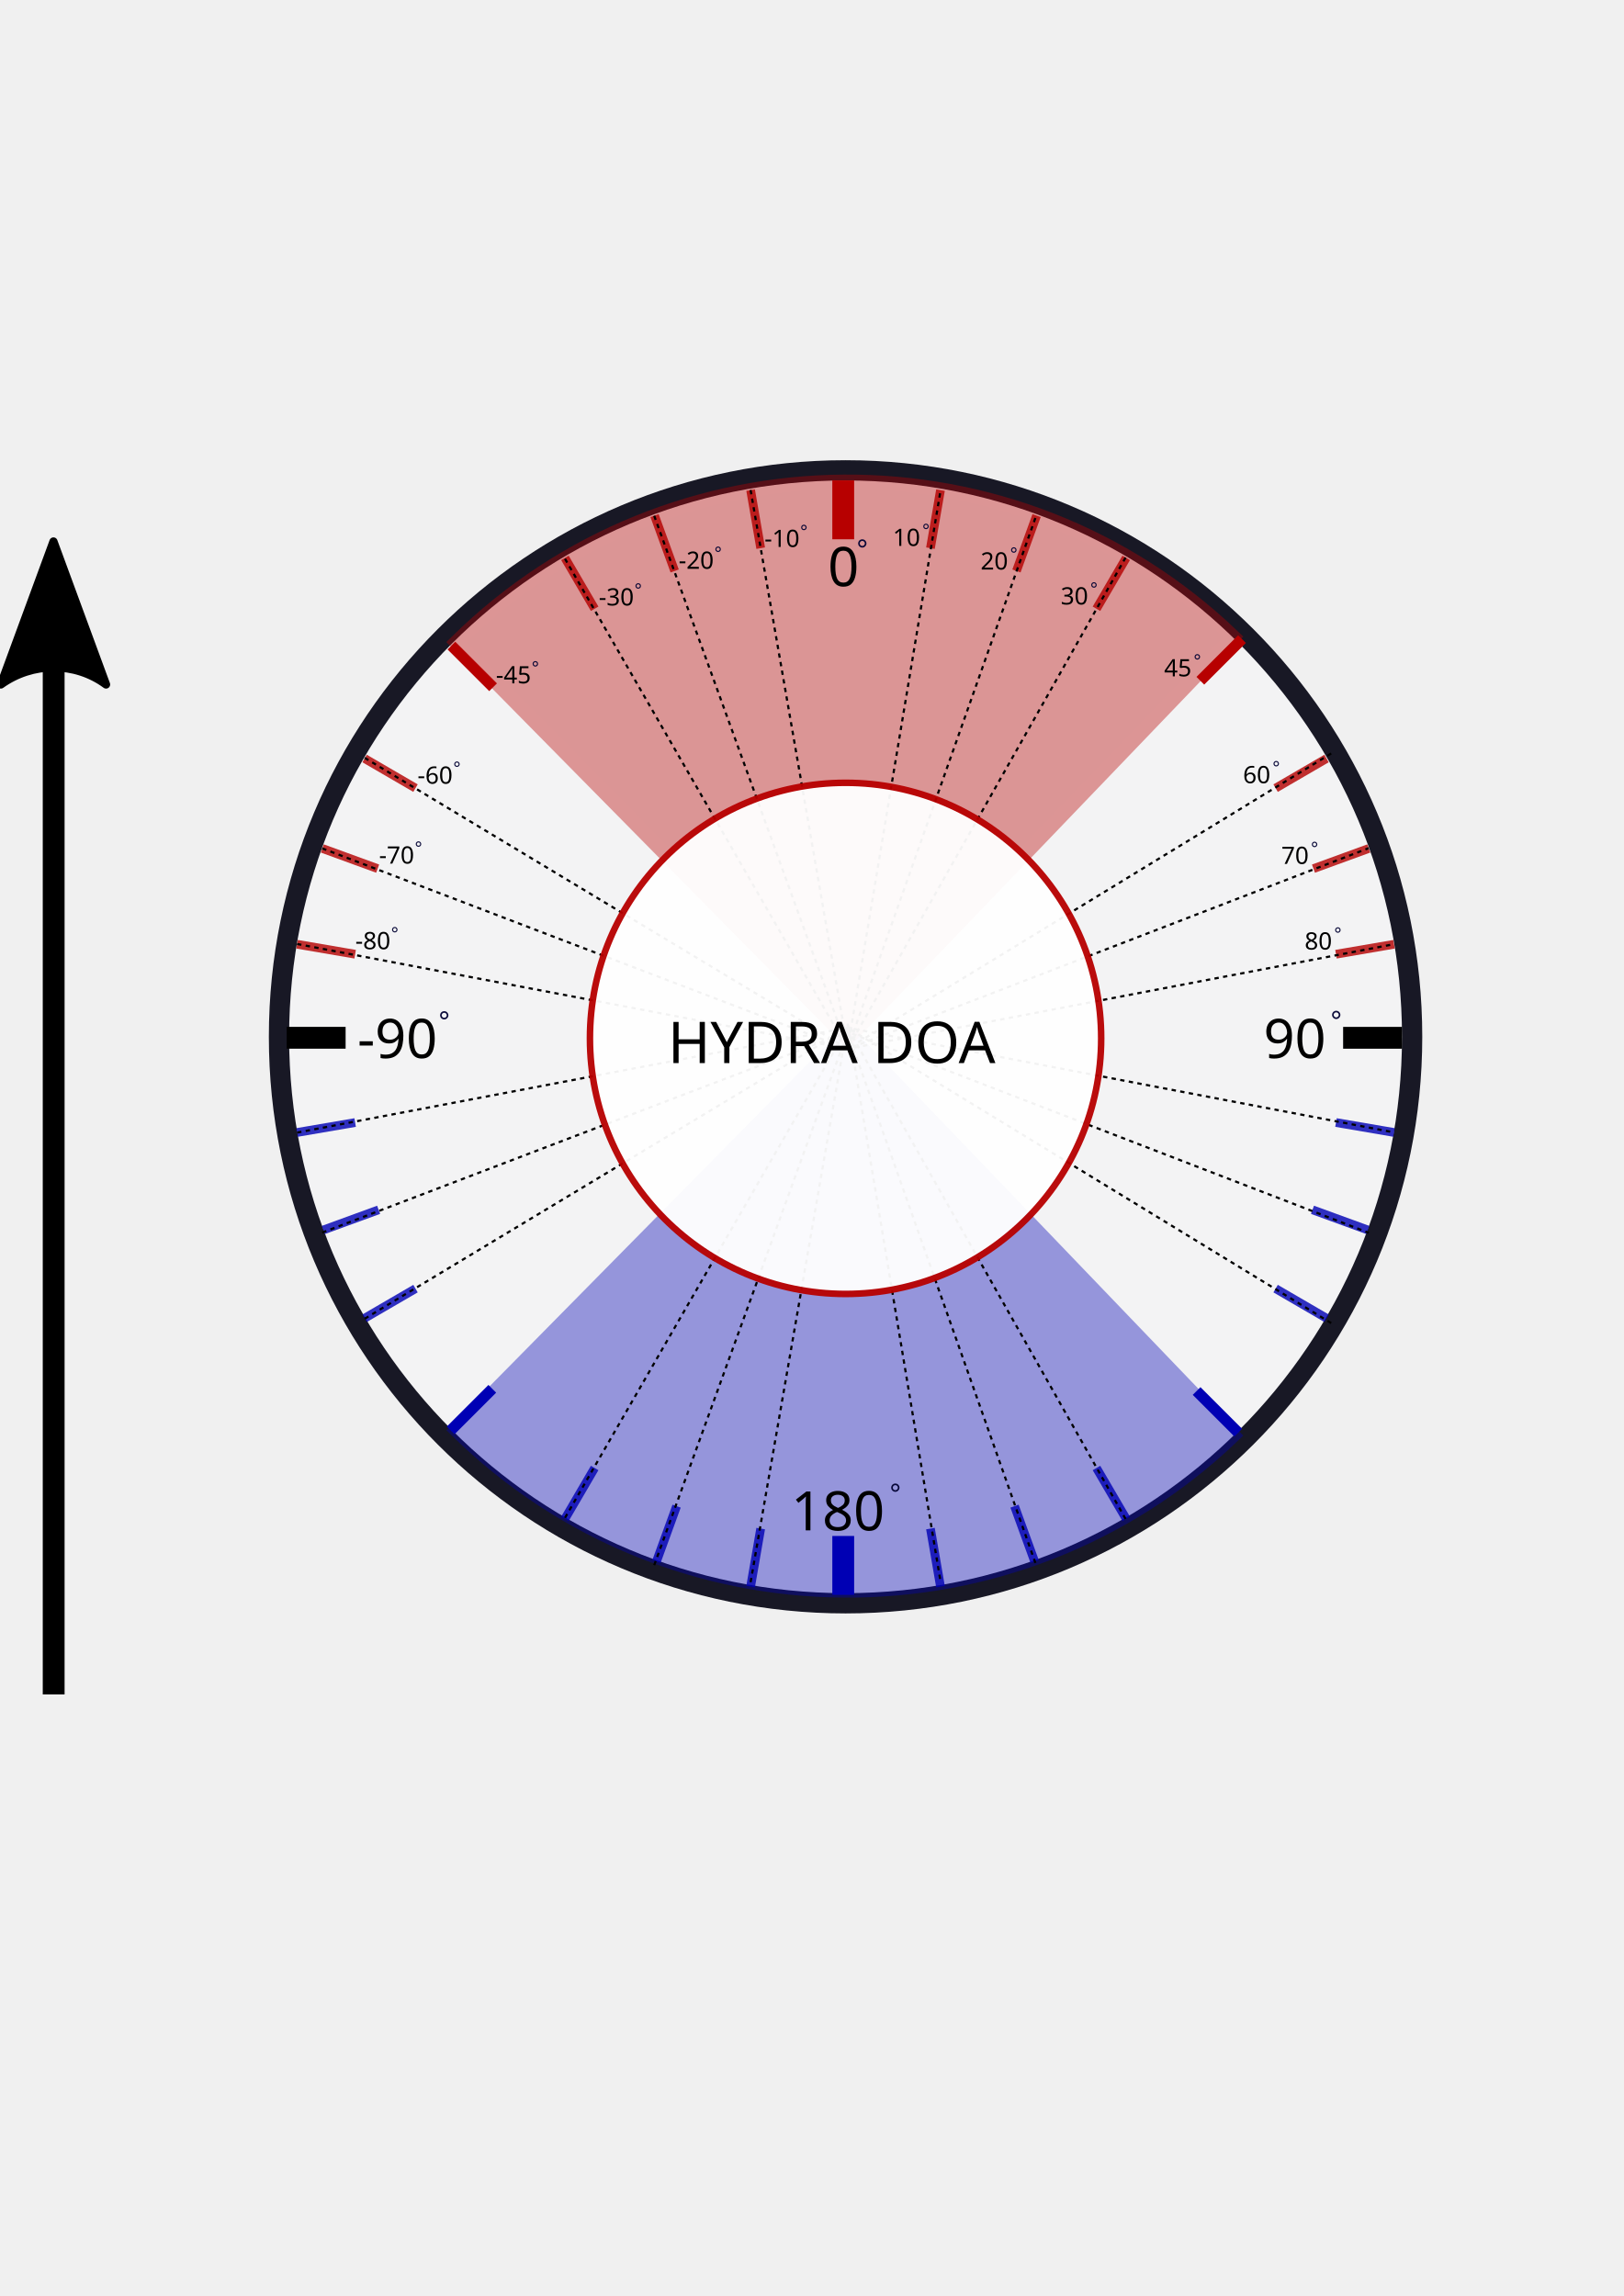
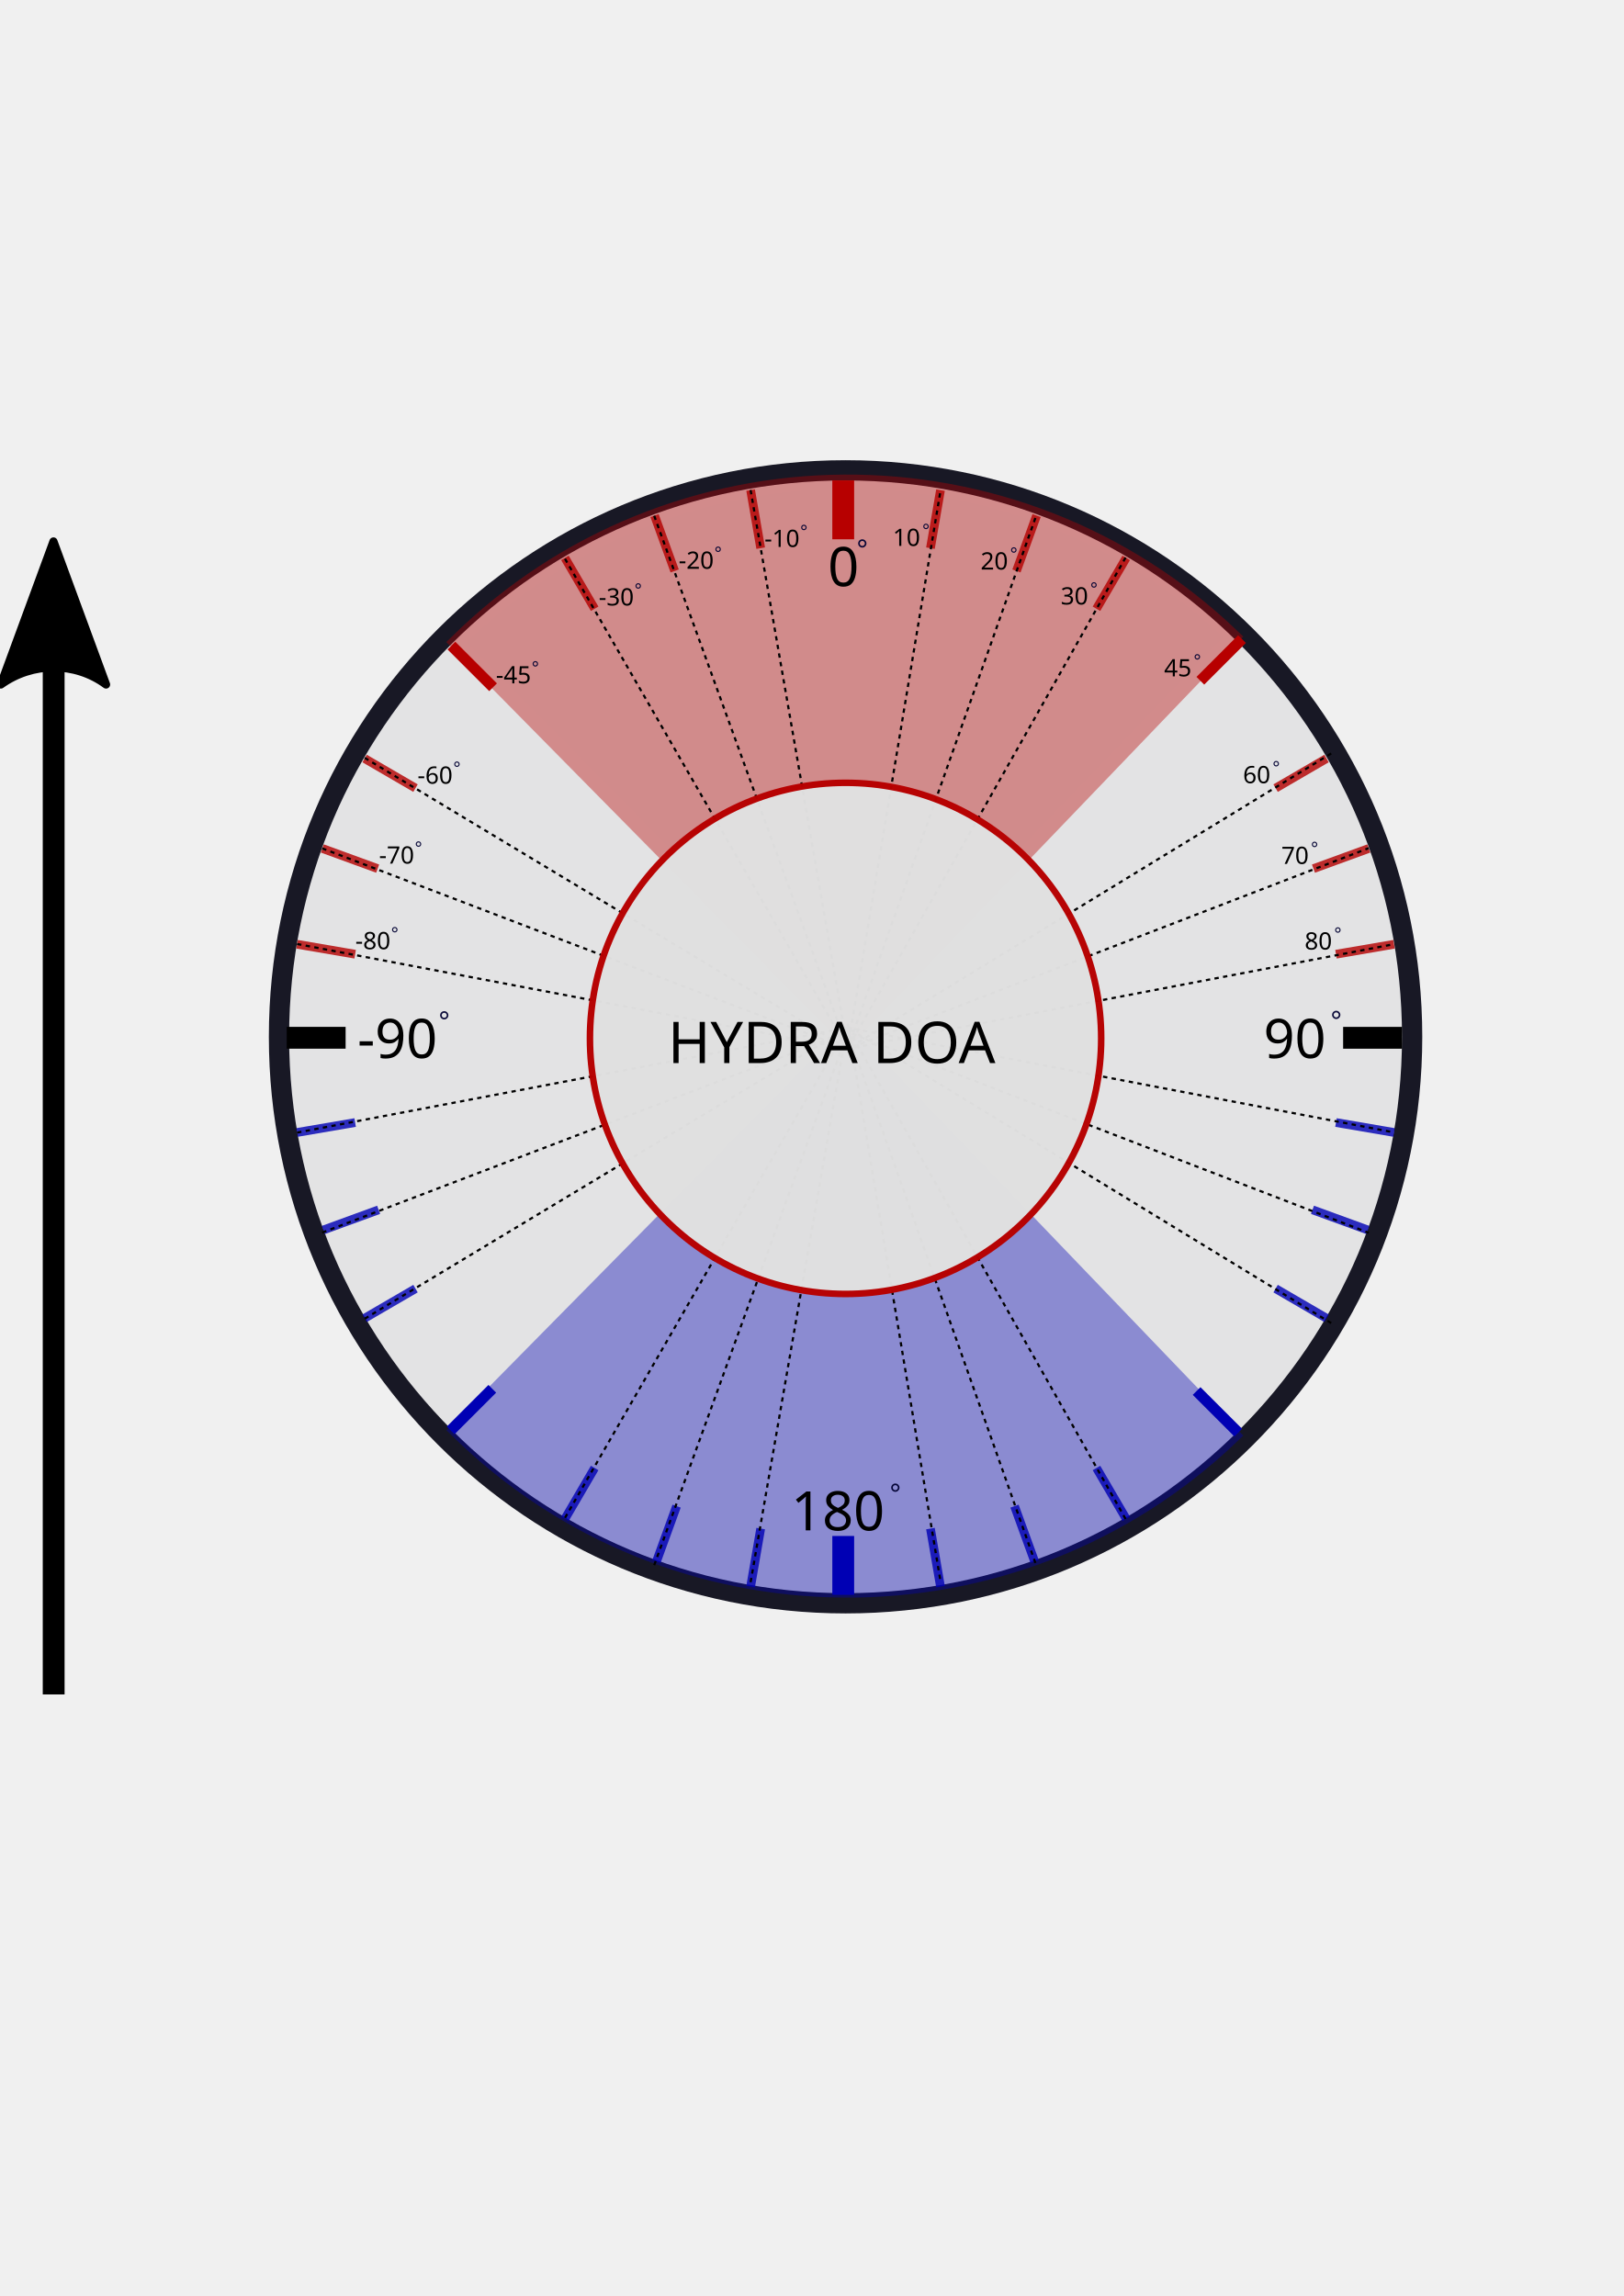
<svg xmlns="http://www.w3.org/2000/svg" width="210mm" height="297mm" viewBox="0 0 744.094 1052.362" id="svg2" version="1.1">
  <defs id="defs4">
    <marker orient="auto" refY="0.0" refX="0.0" id="Arrow2Mend" style="overflow:visible;">
      <path id="path4965" style="fill-rule:evenodd;stroke-width:0.625;stroke-linejoin:round;stroke:#000000;stroke-opacity:1;fill:#000000;fill-opacity:1" d="M 8.719,4.034 L -2.207,0.016 L 8.719,-4.002 C 6.973,-1.63 6.983,1.616 8.719,4.034 z " transform="scale(0.6) rotate(180) translate(0,0)" />
    </marker>
    <marker orient="auto" refY="0.0" refX="0.0" id="Arrow1Lend" style="overflow:visible;">
      <path id="path4941" d="M 0.0,0.0 L 5.0,-5.0 L -12.5,0.0 L 5.0,5.0 L 0.0,0.0 z " style="fill-rule:evenodd;stroke:#000000;stroke-width:1pt;stroke-opacity:1;fill:#000000;fill-opacity:1" transform="scale(0.8) rotate(180) translate(12.5,0)" />
    </marker>
  </defs>
  <g id="layer1">
    <g id="g4163" transform="translate(1.06601,-0.7142857)">
      <circle r="264.286" cy="475.934" cx="386.429" id="path4136" style="opacity:0.895;fill:#00000e;fill-opacity:1;stroke:none;stroke-width:5;stroke-miterlimit:4;stroke-dasharray:none;stroke-dashoffset:0;stroke-opacity:1" />
-       <circle r="255" cy="475.934" cx="386.429" id="path4138" style="opacity:0.949;fill:#ffffff;fill-opacity:1;stroke:none;stroke-width:5;stroke-miterlimit:4;stroke-dasharray:none;stroke-dashoffset:0;stroke-opacity:1" />
+       <circle r="255" cy="475.934" cx="386.429" id="path4138" style="opacity:0.949;fill:#eeeeee;fill-opacity:1;stroke:none;stroke-width:5;stroke-miterlimit:4;stroke-dasharray:none;stroke-dashoffset:0;stroke-opacity:1" />
    </g>
    <path style="opacity:0.387;fill:#0000b4;fill-opacity:1;stroke:#0000b4;stroke-width:6.538;stroke-miterlimit:4;stroke-dasharray:none;stroke-dashoffset:0;stroke-opacity:1" id="path4136-7-2-0" d="m 209.162,-655.472 a 255.28,255.28 0 0 1 356.008,-2.436 L 388.418,-473.716 Z" transform="scale(1,-1)" />
    <path style="opacity:0.387;fill:#b40000;fill-opacity:1;stroke:#b70000;stroke-width:6.538;stroke-miterlimit:4;stroke-dasharray:none;stroke-dashoffset:0;stroke-opacity:1" id="path4136-7-2" d="m 209.156,294.314 a 255.28,255.28 0 0 1 356.008,-2.436 L 388.412,476.07 Z" />
    <path style="fill:none;fill-rule:evenodd;stroke:#b70000;stroke-width:10;stroke-linecap:butt;stroke-linejoin:miter;stroke-miterlimit:4;stroke-dasharray:none;stroke-opacity:1" d="m 386.426,220.183 0,26.997" id="path4144" />
    <path style="fill:none;fill-rule:evenodd;stroke:#0000b4;stroke-width:10;stroke-linecap:butt;stroke-linejoin:miter;stroke-miterlimit:4;stroke-dasharray:none;stroke-opacity:1" d="m 386.429,704.006 0,26.997" id="path4144-5" />
    <path style="fill:none;fill-rule:evenodd;stroke:#000000;stroke-width:10;stroke-linecap:butt;stroke-linejoin:miter;stroke-miterlimit:4;stroke-dasharray:none;stroke-opacity:1" d="m 642.511,475.671 -26.997,0" id="path4144-6" />
    <path style="fill:none;fill-rule:evenodd;stroke:#000000;stroke-width:10;stroke-linecap:butt;stroke-linejoin:miter;stroke-miterlimit:4;stroke-dasharray:none;stroke-opacity:1" d="m 158.386,475.66 -26.997,0" id="path4144-5-6" />
    <path style="fill:none;fill-rule:evenodd;stroke:#b70000;stroke-width:5;stroke-linecap:butt;stroke-linejoin:miter;stroke-miterlimit:4;stroke-dasharray:none;stroke-opacity:1" d="m 569.17,292.928 -19.09,19.09" id="path4144-6-0" />
    <path style="fill:none;fill-rule:evenodd;stroke:#0000b4;stroke-width:5;stroke-linecap:butt;stroke-linejoin:miter;stroke-miterlimit:4;stroke-dasharray:none;stroke-opacity:1" d="m 225.602,636.552 -19.09,19.09" id="path4144-5-6-0" />
    <g id="g4234">
      <path id="path4144-6-0-6" d="m 206.873,295.915 19.09,19.09" style="fill:none;fill-rule:evenodd;stroke:#b70000;stroke-width:5;stroke-linecap:butt;stroke-linejoin:miter;stroke-miterlimit:4;stroke-dasharray:none;stroke-opacity:1" />
      <path id="path4144-5-6-0-2" d="m 548.364,637.562 19.09,19.09" style="fill:none;fill-rule:evenodd;stroke:#0000b4;stroke-width:5;stroke-linecap:butt;stroke-linejoin:miter;stroke-miterlimit:4;stroke-dasharray:none;stroke-opacity:1" />
    </g>
    <g id="g4504" style="stroke:#b40000;stroke-opacity:1;opacity:0.805">
      <path id="path4144-6-0-6-5" d="m 343.988,224.648 4.611,26.601" style="fill:none;fill-rule:evenodd;stroke:#b40000;stroke-width:4;stroke-linecap:butt;stroke-linejoin:miter;stroke-miterlimit:4;stroke-dasharray:none;stroke-opacity:1" />
      <path id="path4144-5-6-0-2-6" d="m 426.39,700.619 4.611,26.601" style="fill:none;fill-rule:evenodd;stroke:#0000b4;stroke-width:4;stroke-linecap:butt;stroke-linejoin:miter;stroke-miterlimit:4;stroke-dasharray:none;stroke-opacity:1" />
      <path id="path4144-6-0-6-5-8" d="m 299.956,236.322 9.226,25.372" style="fill:none;fill-rule:evenodd;stroke:#b40000;stroke-width:4;stroke-linecap:butt;stroke-linejoin:miter;stroke-miterlimit:4;stroke-dasharray:none;stroke-opacity:1" />
      <path id="path4144-5-6-0-2-6-7" d="m 464.924,690.331 9.226,25.372" style="fill:none;fill-rule:evenodd;stroke:#0000b4;stroke-width:4;stroke-linecap:butt;stroke-linejoin:miter;stroke-miterlimit:4;stroke-dasharray:none;stroke-opacity:1" />
      <path id="path4144-6-0-6-5-8-6" d="m 258.891,255.71 13.619,23.31" style="fill:none;fill-rule:evenodd;stroke:#b40000;stroke-width:4;stroke-linecap:butt;stroke-linejoin:miter;stroke-miterlimit:4;stroke-dasharray:none;stroke-opacity:1" />
      <path id="path4144-5-6-0-2-6-7-0" d="m 502.479,672.847 13.619,23.31" style="fill:none;fill-rule:evenodd;stroke:#0000b4;stroke-width:4;stroke-linecap:butt;stroke-linejoin:miter;stroke-miterlimit:4;stroke-dasharray:none;stroke-opacity:1" />
      <path id="path4144-6-0-6-5-6" d="m 431.001,224.648 -4.611,26.601" style="fill:none;fill-rule:evenodd;stroke:#b40000;stroke-width:4;stroke-linecap:butt;stroke-linejoin:miter;stroke-miterlimit:4;stroke-dasharray:none;stroke-opacity:1" />
      <path id="path4144-5-6-0-2-6-1" d="m 348.599,700.619 -4.611,26.601" style="fill:none;fill-rule:evenodd;stroke:#0000b4;stroke-width:4;stroke-linecap:butt;stroke-linejoin:miter;stroke-miterlimit:4;stroke-dasharray:none;stroke-opacity:1" />
      <path id="path4144-6-0-6-5-8-2" d="m 475.033,236.322 -9.226,25.372" style="fill:none;fill-rule:evenodd;stroke:#b40000;stroke-width:4;stroke-linecap:butt;stroke-linejoin:miter;stroke-miterlimit:4;stroke-dasharray:none;stroke-opacity:1" />
      <path id="path4144-5-6-0-2-6-7-1" d="m 310.066,690.331 -9.226,25.372" style="fill:none;fill-rule:evenodd;stroke:#0000b4;stroke-width:4;stroke-linecap:butt;stroke-linejoin:miter;stroke-miterlimit:4;stroke-dasharray:none;stroke-opacity:1" />
      <path id="path4144-6-0-6-5-8-6-9" d="m 516.098,255.71 -13.619,23.31" style="fill:none;fill-rule:evenodd;stroke:#b40000;stroke-width:4;stroke-linecap:butt;stroke-linejoin:miter;stroke-miterlimit:4;stroke-dasharray:none;stroke-opacity:1" />
      <path id="path4144-5-6-0-2-6-7-0-9" d="m 272.511,672.847 -13.619,23.31" style="fill:none;fill-rule:evenodd;stroke:#0000b4;stroke-width:4;stroke-linecap:butt;stroke-linejoin:miter;stroke-miterlimit:4;stroke-dasharray:none;stroke-opacity:1" />
      <path id="path4144-6-0-6-5-6-7" d="m 607.91,347.658 -23.337,13.575" style="fill:none;fill-rule:evenodd;stroke:#b40000;stroke-width:4;stroke-linecap:butt;stroke-linejoin:miter;stroke-miterlimit:4;stroke-dasharray:none;stroke-opacity:1" />
      <path id="path4144-5-6-0-2-6-1-5" d="m 190.416,590.635 -23.337,13.575" style="fill:none;fill-rule:evenodd;stroke:#0000b4;stroke-width:4;stroke-linecap:butt;stroke-linejoin:miter;stroke-miterlimit:4;stroke-dasharray:none;stroke-opacity:1" />
      <path id="path4144-6-0-6-5-8-2-7" d="m 627.285,388.885 -25.363,9.251" style="fill:none;fill-rule:evenodd;stroke:#b40000;stroke-width:4;stroke-linecap:butt;stroke-linejoin:miter;stroke-miterlimit:4;stroke-dasharray:none;stroke-opacity:1" />
      <path id="path4144-5-6-0-2-6-7-1-0" d="m 173.515,554.509 -25.363,9.251" style="fill:none;fill-rule:evenodd;stroke:#0000b4;stroke-width:4;stroke-linecap:butt;stroke-linejoin:miter;stroke-miterlimit:4;stroke-dasharray:none;stroke-opacity:1" />
      <path id="path4144-6-0-6-5-8-6-9-8" d="m 638.845,432.801 -26.61,4.56" style="fill:none;fill-rule:evenodd;stroke:#b40000;stroke-width:4;stroke-linecap:butt;stroke-linejoin:miter;stroke-miterlimit:4;stroke-dasharray:none;stroke-opacity:1" />
      <path id="path4144-5-6-0-2-6-7-0-9-0" d="m 162.754,514.506 -26.61,4.56" style="fill:none;fill-rule:evenodd;stroke:#0000b4;stroke-width:4;stroke-linecap:butt;stroke-linejoin:miter;stroke-miterlimit:4;stroke-dasharray:none;stroke-opacity:1" />
      <path id="path4144-6-0-6-5-6-7-9" d="m 167.079,347.658 23.337,13.575" style="fill:none;fill-rule:evenodd;stroke:#b40000;stroke-width:4;stroke-linecap:butt;stroke-linejoin:miter;stroke-miterlimit:4;stroke-dasharray:none;stroke-opacity:1" />
      <path id="path4144-5-6-0-2-6-1-5-6" d="m 584.573,590.635 23.337,13.575" style="fill:none;fill-rule:evenodd;stroke:#0000b4;stroke-width:4;stroke-linecap:butt;stroke-linejoin:miter;stroke-miterlimit:4;stroke-dasharray:none;stroke-opacity:1" />
      <path id="path4144-6-0-6-5-8-2-7-0" d="m 147.704,388.885 25.363,9.251" style="fill:none;fill-rule:evenodd;stroke:#b40000;stroke-width:4;stroke-linecap:butt;stroke-linejoin:miter;stroke-miterlimit:4;stroke-dasharray:none;stroke-opacity:1" />
      <path id="path4144-5-6-0-2-6-7-1-0-4" d="m 601.474,554.509 25.363,9.251" style="fill:none;fill-rule:evenodd;stroke:#0000b4;stroke-width:4;stroke-linecap:butt;stroke-linejoin:miter;stroke-miterlimit:4;stroke-dasharray:none;stroke-opacity:1" />
      <path id="path4144-6-0-6-5-8-6-9-8-2" d="m 136.144,432.801 26.61,4.56" style="fill:none;fill-rule:evenodd;stroke:#b40000;stroke-width:4;stroke-linecap:butt;stroke-linejoin:miter;stroke-miterlimit:4;stroke-dasharray:none;stroke-opacity:1" />
      <path id="path4144-5-6-0-2-6-7-0-9-0-2" d="m 612.236,514.506 26.61,4.56" style="fill:none;fill-rule:evenodd;stroke:#0000b4;stroke-width:4;stroke-linecap:butt;stroke-linejoin:miter;stroke-miterlimit:4;stroke-dasharray:none;stroke-opacity:1" />
    </g>
    <path style="fill:none;fill-rule:evenodd;stroke:#000000;stroke-width:1;stroke-linecap:butt;stroke-linejoin:miter;stroke-miterlimit:4;stroke-dasharray:2, 2;stroke-dashoffset:0;stroke-opacity:1" d="M 167.143,347.362 388.46,480.666 611.429,344.505" id="path4530" />
    <path style="fill:none;fill-rule:evenodd;stroke:#000000;stroke-width:1;stroke-linecap:butt;stroke-linejoin:miter;stroke-miterlimit:4;stroke-dasharray:2, 2;stroke-dashoffset:0;stroke-opacity:1" d="M 167.149,604.424 388.466,471.121 611.435,607.281" id="path4530-2" />
    <path style="fill:none;fill-rule:evenodd;stroke:#000000;stroke-width:1;stroke-linecap:butt;stroke-linejoin:miter;stroke-opacity:1;stroke-miterlimit:4;stroke-dasharray:2,2;stroke-dashoffset:0" d="M 258.929,256.112 388.435,480.742 515.871,255.465" id="path4532" />
    <path style="fill:none;fill-rule:evenodd;stroke:#000000;stroke-width:1;stroke-linecap:butt;stroke-linejoin:miter;stroke-miterlimit:4;stroke-dasharray:2, 2;stroke-dashoffset:0;stroke-opacity:1" d="M 258.935,695.674 388.441,471.044 515.877,696.321" id="path4532-8" />
    <path style="fill:none;fill-rule:evenodd;stroke:#000000;stroke-width:1;stroke-linecap:butt;stroke-linejoin:miter;stroke-opacity:1;stroke-miterlimit:4;stroke-dasharray:2,2;stroke-dashoffset:0" d="m 299.799,236.402 88.636,244.34 86.431,-244.407" id="path4534" />
    <path style="fill:none;fill-rule:evenodd;stroke:#000000;stroke-width:1;stroke-linecap:butt;stroke-linejoin:miter;stroke-miterlimit:4;stroke-dasharray:2, 2;stroke-dashoffset:0;stroke-opacity:1" d="m 299.805,717.384 88.636,-244.34 86.431,244.407" id="path4534-3" />
    <path style="fill:none;fill-rule:evenodd;stroke:#000000;stroke-width:1;stroke-linecap:butt;stroke-linejoin:miter;stroke-opacity:1;stroke-miterlimit:4;stroke-dasharray:2,2;stroke-dashoffset:0" d="m 147.672,388.85 240.771,91.916 238.789,-92.02" id="path4540" />
    <path style="fill:none;fill-rule:evenodd;stroke:#000000;stroke-width:1;stroke-linecap:butt;stroke-linejoin:miter;stroke-miterlimit:4;stroke-dasharray:2, 2;stroke-dashoffset:0;stroke-opacity:1" d="m 147.678,564.937 240.771,-91.916 238.789,92.02" id="path4540-8" />
    <path style="fill:none;fill-rule:evenodd;stroke:#000000;stroke-width:1;stroke-linecap:butt;stroke-linejoin:miter;stroke-opacity:1;stroke-miterlimit:4;stroke-dasharray:2,2;stroke-dashoffset:0" d="m 343.973,224.594 44.475,256.083 42.623,-256.172" id="path4536" />
    <path style="fill:none;fill-rule:evenodd;stroke:#000000;stroke-width:1;stroke-linecap:butt;stroke-linejoin:miter;stroke-miterlimit:4;stroke-dasharray:2, 2;stroke-dashoffset:0;stroke-opacity:1" d="M 343.979,725.192 388.455,469.109 431.078,725.281" id="path4536-0" />
    <path style="fill:none;fill-rule:evenodd;stroke:#000000;stroke-width:1;stroke-linecap:butt;stroke-linejoin:miter;stroke-opacity:1;stroke-miterlimit:4;stroke-dasharray:2,2;stroke-dashoffset:0" d="m 136.15,432.665 252.293,48.085 250.384,-47.99" id="path4542" />
    <path style="fill:none;fill-rule:evenodd;stroke:#000000;stroke-width:1;stroke-linecap:butt;stroke-linejoin:miter;stroke-miterlimit:4;stroke-dasharray:2, 2;stroke-dashoffset:0;stroke-opacity:1" d="m 136.156,519.121 252.293,-48.085 250.384,47.99" id="path4542-4" />
-     <circle style="opacity:0.949;fill:#ffffff;fill-opacity:1;stroke:#b70000;stroke-width:3;stroke-miterlimit:4;stroke-dasharray:none;stroke-dashoffset:0;stroke-opacity:1" id="path4136-7" cx="387.495" cy="475.934" r="117.143" />
+     <circle style="opacity:0.98;fill:#e0e0e0;fill-opacity:1;stroke:#b70000;stroke-width:3;stroke-miterlimit:4;stroke-dasharray:none;stroke-dashoffset:0;stroke-opacity:1" id="path4136-7" cx="387.495" cy="475.934" r="117.143" />
    <text xml:space="preserve" style="font-style:normal;font-weight:normal;font-size:25px;line-height:0%;font-family:sans-serif;letter-spacing:0px;word-spacing:0px;fill:#000000;fill-opacity:1;stroke:none;stroke-width:1px;stroke-linecap:butt;stroke-linejoin:miter;stroke-opacity:1" x="379.376" y="268.664" id="text4605">
      <tspan id="tspan4607" x="379.376" y="268.664">0</tspan>
    </text>
    <circle style="opacity:0.949;fill:none;fill-opacity:1;stroke:#000031;stroke-width:0.751;stroke-miterlimit:4;stroke-dasharray:none;stroke-dashoffset:0;stroke-opacity:1" id="path4609" cx="395.158" cy="249.078" r="1.534" />
    <text xml:space="preserve" style="font-style:normal;font-weight:normal;font-size:25px;line-height:0%;font-family:sans-serif;letter-spacing:0px;word-spacing:0px;fill:#000000;fill-opacity:1;stroke:none;stroke-width:1px;stroke-linecap:butt;stroke-linejoin:miter;stroke-opacity:1" x="362.518" y="701.444" id="text4605-9">
      <tspan id="tspan4607-1" x="362.518" y="701.444">180</tspan>
    </text>
    <circle style="opacity:0.949;fill:none;fill-opacity:1;stroke:#000031;stroke-width:0.751;stroke-miterlimit:4;stroke-dasharray:none;stroke-dashoffset:0;stroke-opacity:1" id="path4609-9" cx="410.3" cy="681.858" r="1.534" />
    <text xml:space="preserve" style="font-style:normal;font-weight:normal;font-size:25px;line-height:0%;font-family:sans-serif;letter-spacing:0px;word-spacing:0px;fill:#000000;fill-opacity:1;stroke:none;stroke-width:1px;stroke-linecap:butt;stroke-linejoin:miter;stroke-opacity:1" x="163.793" y="484.939" id="text4605-6">
      <tspan id="tspan4607-2" x="163.793" y="484.939">-90</tspan>
    </text>
    <circle style="opacity:0.949;fill:none;fill-opacity:1;stroke:#000031;stroke-width:0.751;stroke-miterlimit:4;stroke-dasharray:none;stroke-dashoffset:0;stroke-opacity:1" id="path4609-5" cx="203.575" cy="465.353" r="1.534" />
    <text xml:space="preserve" style="font-style:normal;font-weight:normal;font-size:25px;line-height:0%;font-family:sans-serif;letter-spacing:0px;word-spacing:0px;fill:#000000;fill-opacity:1;stroke:none;stroke-width:1px;stroke-linecap:butt;stroke-linejoin:miter;stroke-opacity:1" x="572.559" y="484.939" id="text4605-6-0">
      <tspan id="tspan4607-2-5" x="572.559" y="484.939"> 90</tspan>
    </text>
    <circle style="opacity:0.949;fill:none;fill-opacity:1;stroke:#000031;stroke-width:0.751;stroke-miterlimit:4;stroke-dasharray:none;stroke-dashoffset:0;stroke-opacity:1" id="path4609-5-0" cx="612.341" cy="465.165" r="1.534" />
    <text xml:space="preserve" style="font-style:normal;font-weight:normal;font-size:10.987px;line-height:0%;font-family:sans-serif;letter-spacing:0px;word-spacing:0px;fill:#000000;fill-opacity:1;stroke:none;stroke-width:1px;stroke-linecap:butt;stroke-linejoin:miter;stroke-opacity:1" x="350.322" y="250.693" id="text4605-2">
      <tspan id="tspan4607-9" x="350.322" y="250.693">-10</tspan>
    </text>
    <circle style="opacity:0.949;fill:none;fill-opacity:1;stroke:#000031;stroke-width:0.496;stroke-miterlimit:4;stroke-dasharray:none;stroke-dashoffset:0;stroke-opacity:1" id="path4609-4" cx="368.402" cy="241.75" r="1.014" />
    <text xml:space="preserve" style="font-style:normal;font-weight:normal;font-size:10.987px;line-height:0%;font-family:sans-serif;letter-spacing:0px;word-spacing:0px;fill:#000000;fill-opacity:1;stroke:none;stroke-width:1px;stroke-linecap:butt;stroke-linejoin:miter;stroke-opacity:1" x="311.005" y="260.69" id="text4605-2-1">
      <tspan id="tspan4607-9-4" x="311.005" y="260.69">-20</tspan>
    </text>
    <circle style="opacity:0.949;fill:none;fill-opacity:1;stroke:#000031;stroke-width:0.496;stroke-miterlimit:4;stroke-dasharray:none;stroke-dashoffset:0;stroke-opacity:1" id="path4609-4-6" cx="329.085" cy="251.747" r="1.014" />
    <text xml:space="preserve" style="font-style:normal;font-weight:normal;font-size:10.987px;line-height:0%;font-family:sans-serif;letter-spacing:0px;word-spacing:0px;fill:#000000;fill-opacity:1;stroke:none;stroke-width:1px;stroke-linecap:butt;stroke-linejoin:miter;stroke-opacity:1" x="274.391" y="277.51" id="text4605-2-9">
      <tspan id="tspan4607-9-42" x="274.391" y="277.51">-30</tspan>
    </text>
    <circle style="opacity:0.949;fill:none;fill-opacity:1;stroke:#000031;stroke-width:0.496;stroke-miterlimit:4;stroke-dasharray:none;stroke-dashoffset:0;stroke-opacity:1" id="path4609-4-2" cx="292.471" cy="268.567" r="1.014" />
    <text xml:space="preserve" style="font-style:normal;font-weight:normal;font-size:10.987px;line-height:0%;font-family:sans-serif;letter-spacing:0px;word-spacing:0px;fill:#000000;fill-opacity:1;stroke:none;stroke-width:1px;stroke-linecap:butt;stroke-linejoin:miter;stroke-opacity:1" x="227.25" y="313.209" id="text4605-2-6">
      <tspan id="tspan4607-9-41" x="227.25" y="313.209">-45</tspan>
    </text>
    <circle style="opacity:0.949;fill:none;fill-opacity:1;stroke:#000031;stroke-width:0.496;stroke-miterlimit:4;stroke-dasharray:none;stroke-dashoffset:0;stroke-opacity:1" id="path4609-4-28" cx="245.331" cy="304.265" r="1.014" />
    <text xml:space="preserve" style="font-style:normal;font-weight:normal;font-size:10.987px;line-height:0%;font-family:sans-serif;letter-spacing:0px;word-spacing:0px;fill:#000000;fill-opacity:1;stroke:none;stroke-width:1px;stroke-linecap:butt;stroke-linejoin:miter;stroke-opacity:1" x="191.323" y="359.205" id="text4605-2-8">
      <tspan id="tspan4607-9-9" x="191.323" y="359.205">-60</tspan>
    </text>
    <circle style="opacity:0.949;fill:none;fill-opacity:1;stroke:#000031;stroke-width:0.496;stroke-miterlimit:4;stroke-dasharray:none;stroke-dashoffset:0;stroke-opacity:1" id="path4609-4-288" cx="209.403" cy="350.262" r="1.014" />
    <text xml:space="preserve" style="font-style:normal;font-weight:normal;font-size:10.987px;line-height:0%;font-family:sans-serif;letter-spacing:0px;word-spacing:0px;fill:#000000;fill-opacity:1;stroke:none;stroke-width:1px;stroke-linecap:butt;stroke-linejoin:miter;stroke-opacity:1" x="173.702" y="395.819" id="text4605-2-86">
      <tspan id="tspan4607-9-8" x="173.702" y="395.819">-70</tspan>
    </text>
    <circle style="opacity:0.949;fill:none;fill-opacity:1;stroke:#000031;stroke-width:0.496;stroke-miterlimit:4;stroke-dasharray:none;stroke-dashoffset:0;stroke-opacity:1" id="path4609-4-3" cx="191.783" cy="386.875" r="1.014" />
    <text xml:space="preserve" style="font-style:normal;font-weight:normal;font-size:10.987px;line-height:0%;font-family:sans-serif;letter-spacing:0px;word-spacing:0px;fill:#000000;fill-opacity:1;stroke:none;stroke-width:1px;stroke-linecap:butt;stroke-linejoin:miter;stroke-opacity:1" x="162.833" y="435.064" id="text4605-2-83">
      <tspan id="tspan4607-9-3" x="162.833" y="435.064">-80</tspan>
    </text>
    <circle style="opacity:0.949;fill:none;fill-opacity:1;stroke:#000031;stroke-width:0.496;stroke-miterlimit:4;stroke-dasharray:none;stroke-dashoffset:0;stroke-opacity:1" id="path4609-4-38" cx="180.913" cy="426.121" r="1.014" />
    <text xml:space="preserve" style="font-style:normal;font-weight:normal;font-size:10.987px;line-height:0%;font-family:sans-serif;letter-spacing:0px;word-spacing:0px;fill:#000000;fill-opacity:1;stroke:none;stroke-width:1px;stroke-linecap:butt;stroke-linejoin:miter;stroke-opacity:1" x="406.277" y="250.221" id="text4605-2-0">
      <tspan id="tspan4607-9-47" x="406.277" y="250.221"> 10</tspan>
    </text>
    <circle style="opacity:0.949;fill:none;fill-opacity:1;stroke:#000031;stroke-width:0.496;stroke-miterlimit:4;stroke-dasharray:none;stroke-dashoffset:0;stroke-opacity:1" id="path4609-4-68" cx="424.358" cy="241.278" r="1.014" />
    <text xml:space="preserve" style="font-style:normal;font-weight:normal;font-size:10.987px;line-height:0%;font-family:sans-serif;letter-spacing:0px;word-spacing:0px;fill:#000000;fill-opacity:1;stroke:none;stroke-width:1px;stroke-linecap:butt;stroke-linejoin:miter;stroke-opacity:1" x="446.516" y="261.034" id="text4605-2-0-9">
      <tspan id="tspan4607-9-47-0" x="446.516" y="261.034"> 20</tspan>
    </text>
    <circle style="opacity:0.949;fill:none;fill-opacity:1;stroke:#000031;stroke-width:0.496;stroke-miterlimit:4;stroke-dasharray:none;stroke-dashoffset:0;stroke-opacity:1" id="path4609-4-68-6" cx="464.596" cy="252.09" r="1.014" />
    <text xml:space="preserve" style="font-style:normal;font-weight:normal;font-size:10.987px;line-height:0%;font-family:sans-serif;letter-spacing:0px;word-spacing:0px;fill:#000000;fill-opacity:1;stroke:none;stroke-width:1px;stroke-linecap:butt;stroke-linejoin:miter;stroke-opacity:1" x="483.244" y="277.052" id="text4605-2-0-8">
      <tspan id="tspan4607-9-47-7" x="483.244" y="277.052"> 30</tspan>
    </text>
    <circle style="opacity:0.949;fill:none;fill-opacity:1;stroke:#000031;stroke-width:0.496;stroke-miterlimit:4;stroke-dasharray:none;stroke-dashoffset:0;stroke-opacity:1" id="path4609-4-68-9" cx="501.325" cy="268.109" r="1.014" />
    <text xml:space="preserve" style="font-style:normal;font-weight:normal;font-size:10.987px;line-height:0%;font-family:sans-serif;letter-spacing:0px;word-spacing:0px;fill:#000000;fill-opacity:1;stroke:none;stroke-width:1px;stroke-linecap:butt;stroke-linejoin:miter;stroke-opacity:1" x="530.613" y="310.005" id="text4605-2-0-0">
      <tspan id="tspan4607-9-47-3" x="530.613" y="310.005"> 45</tspan>
    </text>
    <circle style="opacity:0.949;fill:none;fill-opacity:1;stroke:#000031;stroke-width:0.496;stroke-miterlimit:4;stroke-dasharray:none;stroke-dashoffset:0;stroke-opacity:1" id="path4609-4-68-3" cx="548.694" cy="301.062" r="1.014" />
    <text xml:space="preserve" style="font-style:normal;font-weight:normal;font-size:10.987px;line-height:0%;font-family:sans-serif;letter-spacing:0px;word-spacing:0px;fill:#000000;fill-opacity:1;stroke:none;stroke-width:1px;stroke-linecap:butt;stroke-linejoin:miter;stroke-opacity:1" x="566.77" y="358.976" id="text4605-2-0-3">
      <tspan id="tspan4607-9-47-73" x="566.77" y="358.976"> 60</tspan>
    </text>
    <circle style="opacity:0.949;fill:none;fill-opacity:1;stroke:#000031;stroke-width:0.496;stroke-miterlimit:4;stroke-dasharray:none;stroke-dashoffset:0;stroke-opacity:1" id="path4609-4-68-2" cx="584.85" cy="350.033" r="1.014" />
    <text xml:space="preserve" style="font-style:normal;font-weight:normal;font-size:10.987px;line-height:0%;font-family:sans-serif;letter-spacing:0px;word-spacing:0px;fill:#000000;fill-opacity:1;stroke:none;stroke-width:1px;stroke-linecap:butt;stroke-linejoin:miter;stroke-opacity:1" x="584.342" y="395.979" id="text4605-2-0-6">
      <tspan id="tspan4607-9-47-5" x="584.342" y="395.979"> 70</tspan>
    </text>
    <circle style="opacity:0.949;fill:none;fill-opacity:1;stroke:#000031;stroke-width:0.496;stroke-miterlimit:4;stroke-dasharray:none;stroke-dashoffset:0;stroke-opacity:1" id="path4609-4-68-26" cx="602.422" cy="387.036" r="1.014" />
    <text xml:space="preserve" style="font-style:normal;font-weight:normal;font-size:10.987px;line-height:0%;font-family:sans-serif;letter-spacing:0px;word-spacing:0px;fill:#000000;fill-opacity:1;stroke:none;stroke-width:1px;stroke-linecap:butt;stroke-linejoin:miter;stroke-opacity:1" x="595.021" y="435.219" id="text4605-2-0-5">
      <tspan id="tspan4607-9-47-8" x="595.021" y="435.219"> 80</tspan>
    </text>
    <circle style="opacity:0.949;fill:none;fill-opacity:1;stroke:#000031;stroke-width:0.496;stroke-miterlimit:4;stroke-dasharray:none;stroke-dashoffset:0;stroke-opacity:1" id="path4609-4-68-7" cx="613.102" cy="426.275" r="1.014" />
    <text xml:space="preserve" style="font-style:normal;font-weight:normal;font-size:26.395px;line-height:0%;font-family:sans-serif;letter-spacing:0px;word-spacing:0px;fill:#000000;fill-opacity:1;stroke:none;stroke-width:1px;stroke-linecap:butt;stroke-linejoin:miter;stroke-opacity:1" x="306.047" y="487.254" id="text4928">
      <tspan id="tspan4930" x="306.047" y="487.254" style="font-style:normal;font-variant:normal;font-weight:normal;font-stretch:normal;font-family:'Noto Sans Buhid';-inkscape-font-specification:'Noto Sans Buhid'">HYDRA DOA</tspan>
    </text>
    <path style="fill:none;fill-rule:evenodd;stroke:#000000;stroke-width:10;stroke-linecap:butt;stroke-linejoin:miter;stroke-miterlimit:4;stroke-dasharray:none;stroke-opacity:1;marker-end:url(#Arrow2Mend)" d="m 24.595,776.634 0,-515.21" id="path4932" />
  </g>
</svg>
